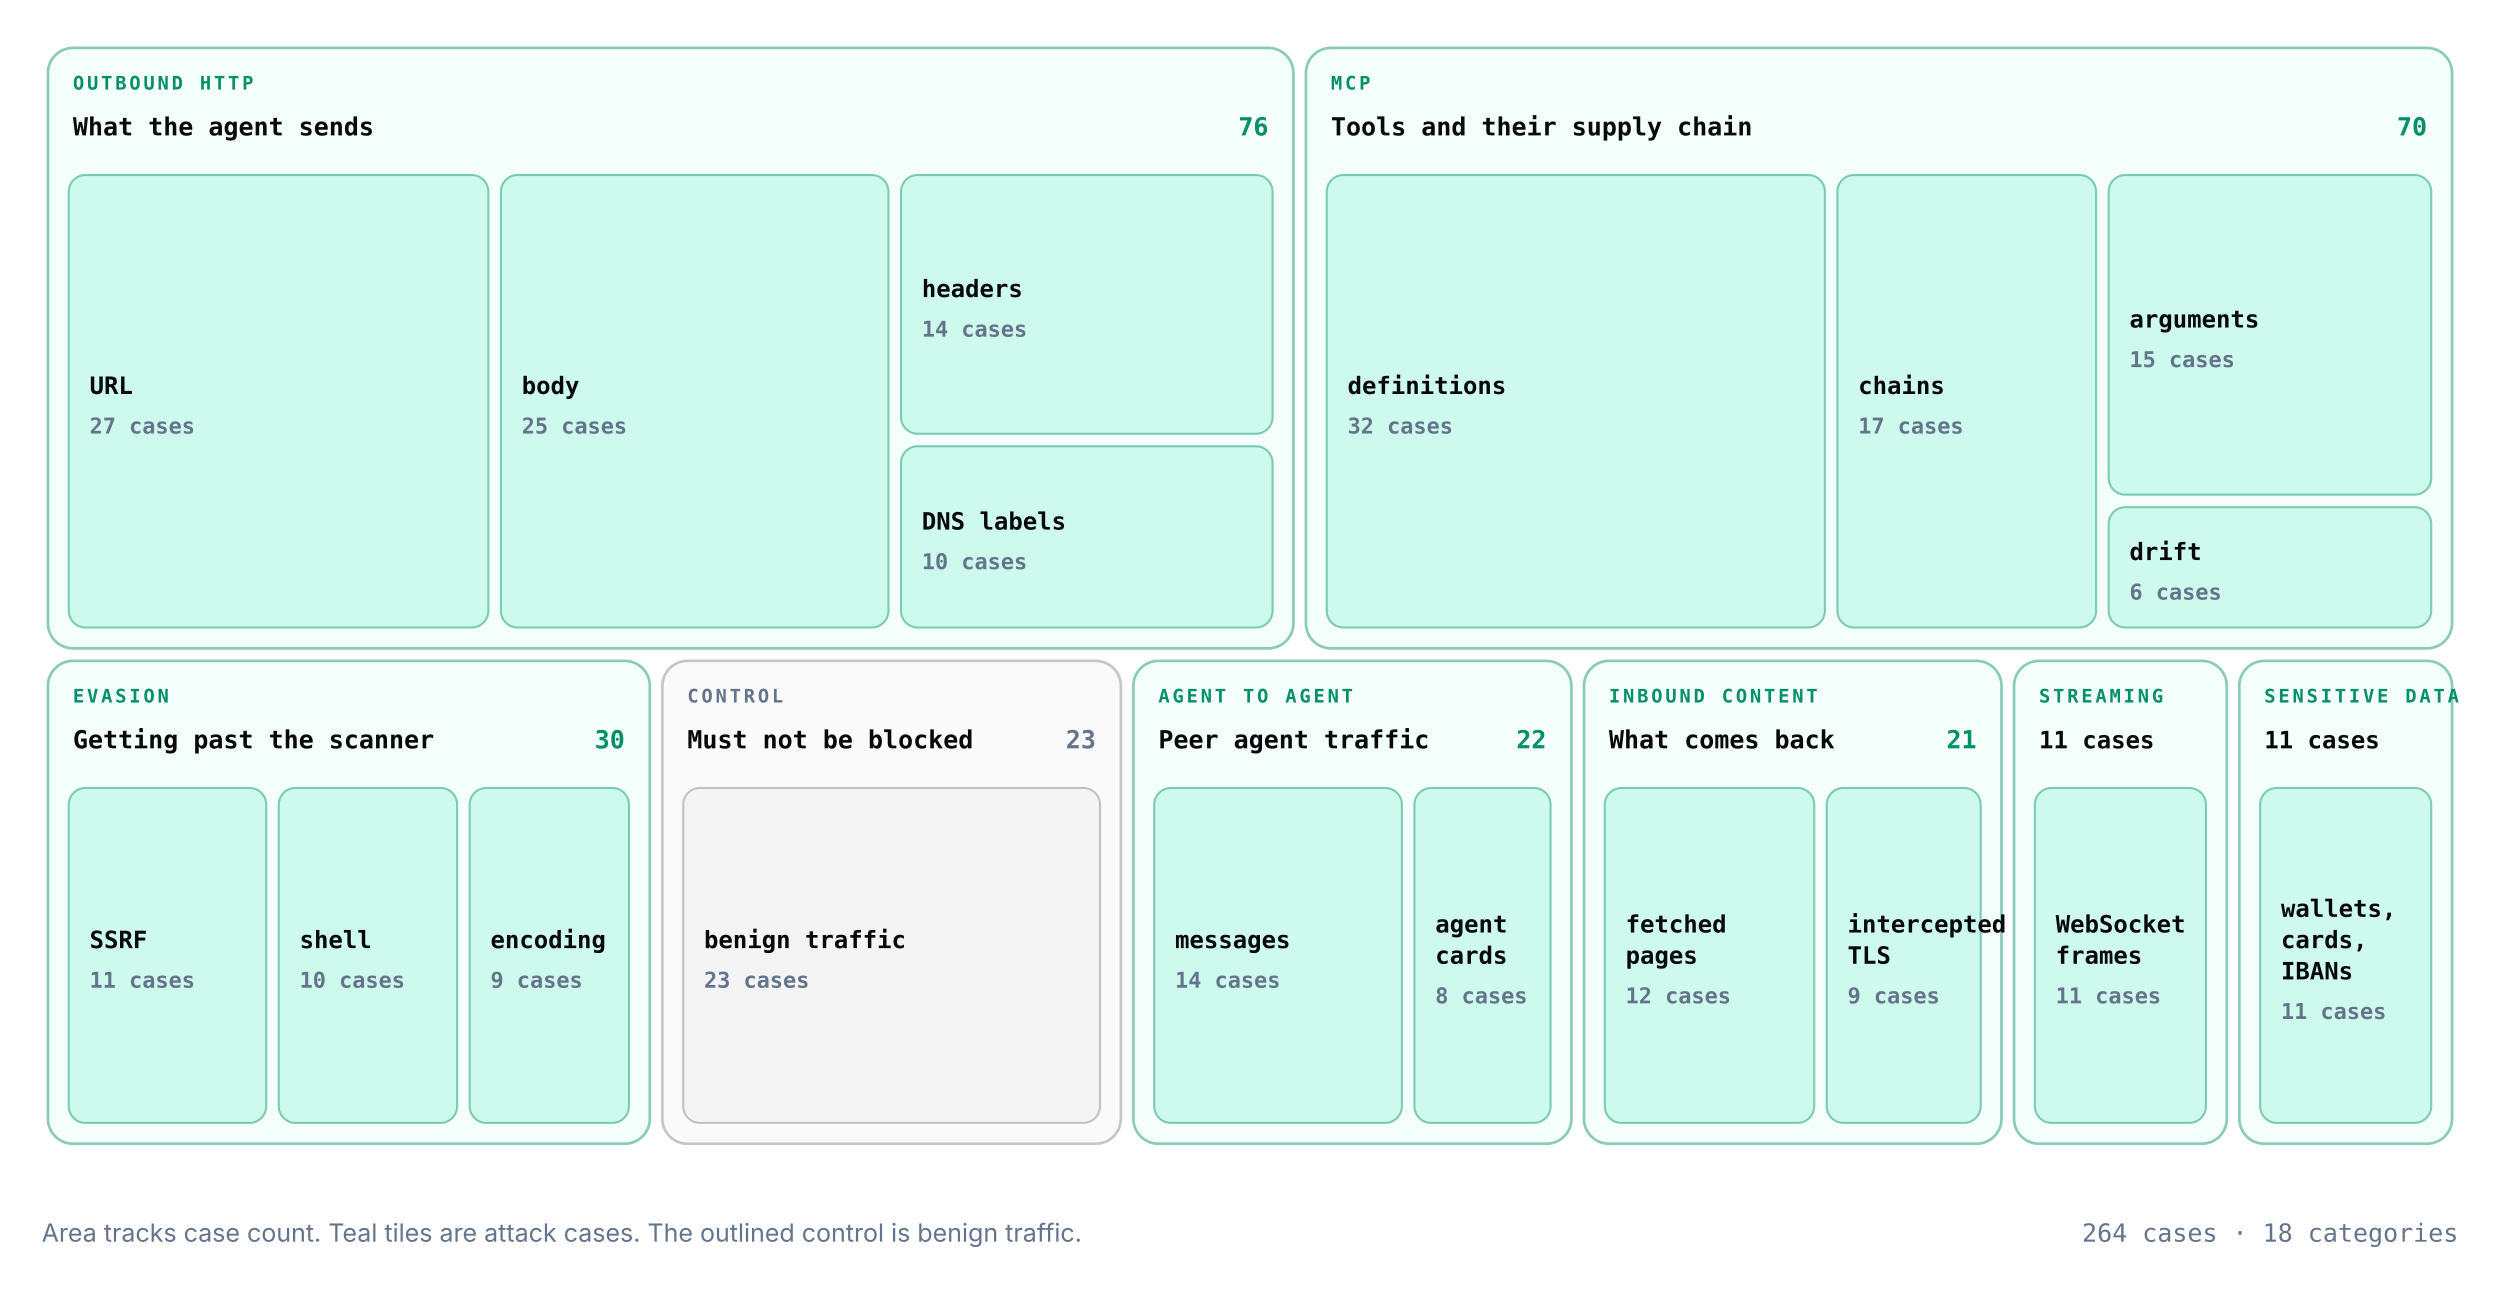
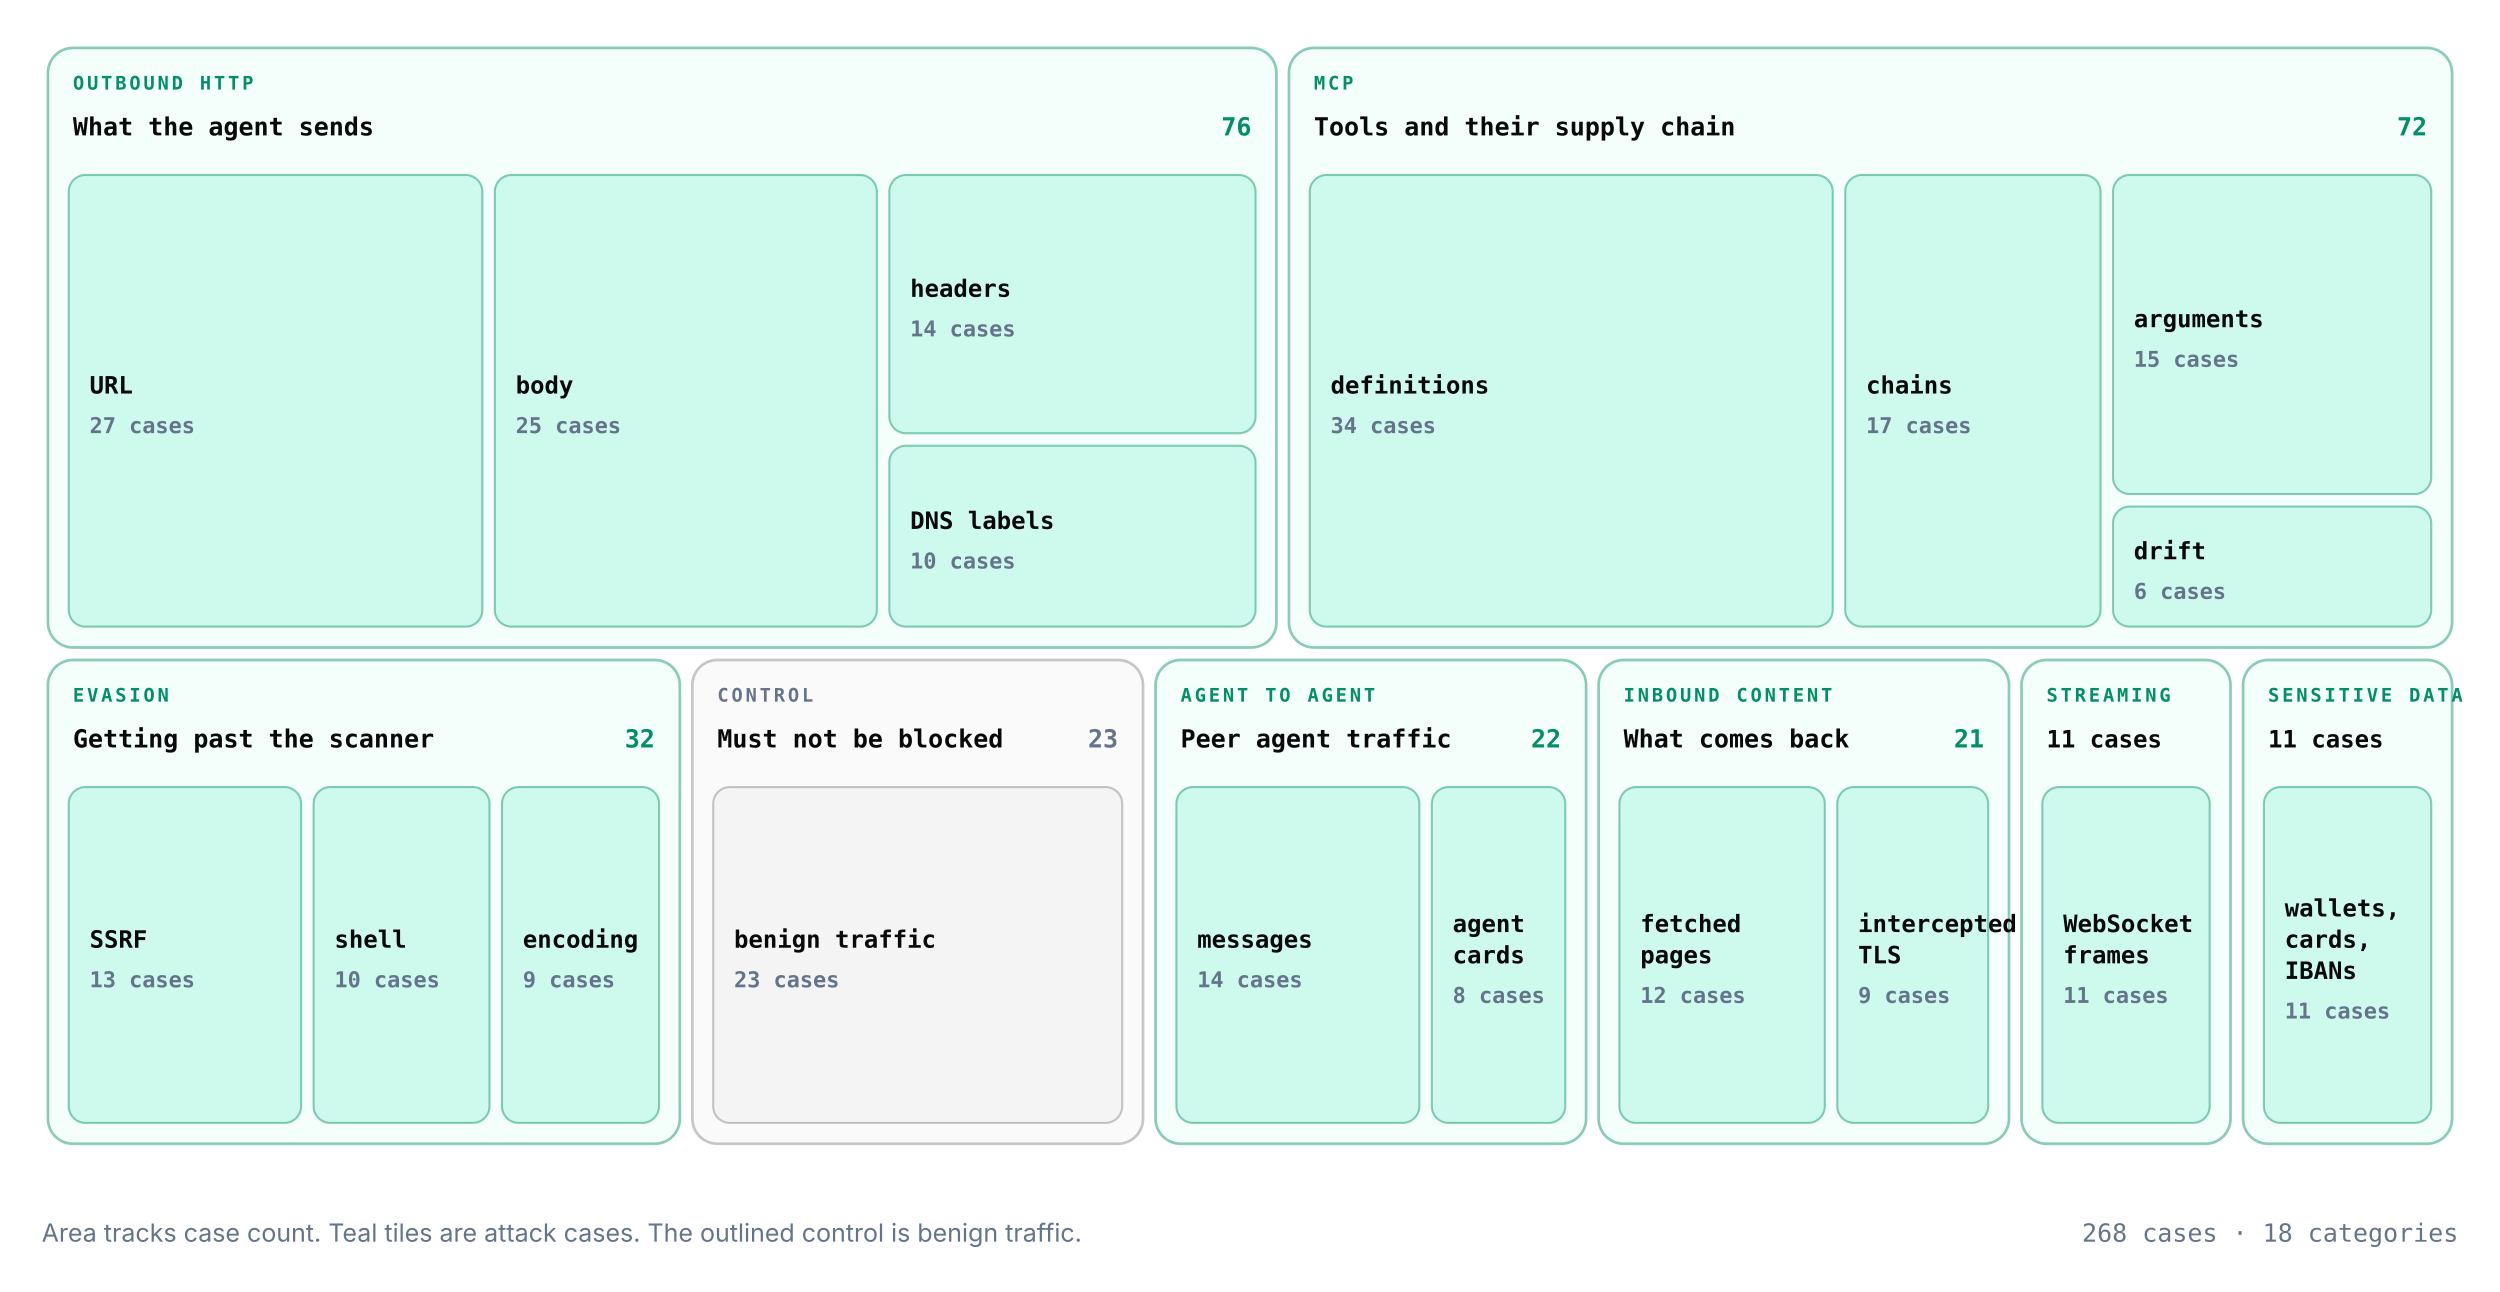
- <svg xmlns="http://www.w3.org/2000/svg" width="1200" height="620" viewBox="0 0 1200 620" role="img" aria-label="The corpus as a treemap where area is case count. Groups by attacked surface: What the agent sends 76 cases, What comes back 21 cases, Tools and their supply chain 70 cases, Peer agent traffic 22 cases, Long-lived connections 11 cases, Getting past the scanner 30 cases, High-value payloads 11 cases, Must not be blocked 23 cases. The benign control group is outlined because it is scored on the false-positive axis.">
-   <rect x="23" y="23" width="597.84" height="288.21" rx="12" fill="#00e5a0" fill-opacity="0.045" stroke="#008f66" stroke-opacity="0.45" stroke-width="1.3" data-role="coverage-group" data-group="outbound http" data-count="76" />
-   <rect x="33" y="84" width="201.42" height="217.21" rx="8" fill="#00e5a0" fill-opacity="0.16" stroke="#008f66" stroke-opacity="0.45" stroke-width="1" data-role="coverage-category" data-category="url" data-count="27" />
-   <text x="43" y="189.11" font-family="'JetBrains Mono', 'JetBrainsMono Nerd Font', 'Fira Code', ui-monospace, SFMono-Regular, Menlo, monospace" font-size="11.5" fill="#09090b" font-weight="650">URL</text>
-   <text x="43" y="208.11" font-family="'JetBrains Mono', 'JetBrainsMono Nerd Font', 'Fira Code', ui-monospace, SFMono-Regular, Menlo, monospace" font-size="10.5" fill="#64748b" font-weight="600">27 cases</text>
-   <rect x="240.42" y="84" width="186.05" height="217.21" rx="8" fill="#00e5a0" fill-opacity="0.16" stroke="#008f66" stroke-opacity="0.45" stroke-width="1" data-role="coverage-category" data-category="request_body" data-count="25" />
-   <text x="250.42" y="189.11" font-family="'JetBrains Mono', 'JetBrainsMono Nerd Font', 'Fira Code', ui-monospace, SFMono-Regular, Menlo, monospace" font-size="11.5" fill="#09090b" font-weight="650">body</text>
-   <text x="250.42" y="208.11" font-family="'JetBrains Mono', 'JetBrainsMono Nerd Font', 'Fira Code', ui-monospace, SFMono-Regular, Menlo, monospace" font-size="10.5" fill="#64748b" font-weight="600">25 cases</text>
-   <rect x="432.47" y="84" width="178.37" height="124.21" rx="8" fill="#00e5a0" fill-opacity="0.16" stroke="#008f66" stroke-opacity="0.45" stroke-width="1" data-role="coverage-category" data-category="headers" data-count="14" />
-   <text x="442.47" y="142.6" font-family="'JetBrains Mono', 'JetBrainsMono Nerd Font', 'Fira Code', ui-monospace, SFMono-Regular, Menlo, monospace" font-size="11.5" fill="#09090b" font-weight="650">headers</text>
-   <text x="442.47" y="161.6" font-family="'JetBrains Mono', 'JetBrainsMono Nerd Font', 'Fira Code', ui-monospace, SFMono-Regular, Menlo, monospace" font-size="10.5" fill="#64748b" font-weight="600">14 cases</text>
-   <rect x="432.47" y="214.21" width="178.37" height="87.01" rx="8" fill="#00e5a0" fill-opacity="0.16" stroke="#008f66" stroke-opacity="0.45" stroke-width="1" data-role="coverage-category" data-category="hostname_exfiltration" data-count="10" />
-   <text x="442.47" y="254.21" font-family="'JetBrains Mono', 'JetBrainsMono Nerd Font', 'Fira Code', ui-monospace, SFMono-Regular, Menlo, monospace" font-size="11.5" fill="#09090b" font-weight="650">DNS labels</text>
-   <text x="442.47" y="273.21" font-family="'JetBrains Mono', 'JetBrainsMono Nerd Font', 'Fira Code', ui-monospace, SFMono-Regular, Menlo, monospace" font-size="10.5" fill="#64748b" font-weight="600">10 cases</text>
+ <svg xmlns="http://www.w3.org/2000/svg" width="1200" height="620" viewBox="0 0 1200 620" role="img" aria-label="The corpus as a treemap where area is case count. Groups by attacked surface: What the agent sends 76 cases, What comes back 21 cases, Tools and their supply chain 72 cases, Peer agent traffic 22 cases, Long-lived connections 11 cases, Getting past the scanner 32 cases, High-value payloads 11 cases, Must not be blocked 23 cases. The benign control group is outlined because it is scored on the false-positive axis.">
+   <rect x="23" y="23" width="589.68" height="287.79" rx="12" fill="#00e5a0" fill-opacity="0.045" stroke="#008f66" stroke-opacity="0.45" stroke-width="1.3" data-role="coverage-group" data-group="outbound http" data-count="76" />
+   <rect x="33" y="84" width="198.52" height="216.79" rx="8" fill="#00e5a0" fill-opacity="0.16" stroke="#008f66" stroke-opacity="0.45" stroke-width="1" data-role="coverage-category" data-category="url" data-count="27" />
+   <text x="43" y="188.9" font-family="'JetBrains Mono', 'JetBrainsMono Nerd Font', 'Fira Code', ui-monospace, SFMono-Regular, Menlo, monospace" font-size="11.5" fill="#09090b" font-weight="650">URL</text>
+   <text x="43" y="207.9" font-family="'JetBrains Mono', 'JetBrainsMono Nerd Font', 'Fira Code', ui-monospace, SFMono-Regular, Menlo, monospace" font-size="10.5" fill="#64748b" font-weight="600">27 cases</text>
+   <rect x="237.52" y="84" width="183.37" height="216.79" rx="8" fill="#00e5a0" fill-opacity="0.16" stroke="#008f66" stroke-opacity="0.45" stroke-width="1" data-role="coverage-category" data-category="request_body" data-count="25" />
+   <text x="247.52" y="188.9" font-family="'JetBrains Mono', 'JetBrainsMono Nerd Font', 'Fira Code', ui-monospace, SFMono-Regular, Menlo, monospace" font-size="11.5" fill="#09090b" font-weight="650">body</text>
+   <text x="247.52" y="207.9" font-family="'JetBrains Mono', 'JetBrainsMono Nerd Font', 'Fira Code', ui-monospace, SFMono-Regular, Menlo, monospace" font-size="10.5" fill="#64748b" font-weight="600">25 cases</text>
+   <rect x="426.88" y="84" width="175.79" height="123.96" rx="8" fill="#00e5a0" fill-opacity="0.16" stroke="#008f66" stroke-opacity="0.45" stroke-width="1" data-role="coverage-category" data-category="headers" data-count="14" />
+   <text x="436.88" y="142.48" font-family="'JetBrains Mono', 'JetBrainsMono Nerd Font', 'Fira Code', ui-monospace, SFMono-Regular, Menlo, monospace" font-size="11.5" fill="#09090b" font-weight="650">headers</text>
+   <text x="436.88" y="161.48" font-family="'JetBrains Mono', 'JetBrainsMono Nerd Font', 'Fira Code', ui-monospace, SFMono-Regular, Menlo, monospace" font-size="10.5" fill="#64748b" font-weight="600">14 cases</text>
+   <rect x="426.88" y="213.96" width="175.79" height="86.83" rx="8" fill="#00e5a0" fill-opacity="0.16" stroke="#008f66" stroke-opacity="0.45" stroke-width="1" data-role="coverage-category" data-category="hostname_exfiltration" data-count="10" />
+   <text x="436.88" y="253.88" font-family="'JetBrains Mono', 'JetBrainsMono Nerd Font', 'Fira Code', ui-monospace, SFMono-Regular, Menlo, monospace" font-size="11.5" fill="#09090b" font-weight="650">DNS labels</text>
+   <text x="436.88" y="272.88" font-family="'JetBrains Mono', 'JetBrainsMono Nerd Font', 'Fira Code', ui-monospace, SFMono-Regular, Menlo, monospace" font-size="10.5" fill="#64748b" font-weight="600">10 cases</text>
  <text x="35" y="43" font-family="'JetBrains Mono', 'JetBrainsMono Nerd Font', 'Fira Code', ui-monospace, SFMono-Regular, Menlo, monospace" font-size="9" fill="#008f66" font-weight="600" letter-spacing="0.15em">OUTBOUND HTTP</text>
  <text x="35" y="65" font-family="'JetBrains Mono', 'JetBrainsMono Nerd Font', 'Fira Code', ui-monospace, SFMono-Regular, Menlo, monospace" font-size="12" fill="#09090b" font-weight="700">What the agent sends</text>
-   <text x="608.84" y="65" font-family="'JetBrains Mono', 'JetBrainsMono Nerd Font', 'Fira Code', ui-monospace, SFMono-Regular, Menlo, monospace" font-size="12" fill="#008f66" font-weight="700" text-anchor="end">76</text>
-   <rect x="626.84" y="23" width="550.16" height="288.21" rx="12" fill="#00e5a0" fill-opacity="0.045" stroke="#008f66" stroke-opacity="0.45" stroke-width="1.3" data-role="coverage-group" data-group="mcp" data-count="70" />
-   <rect x="636.84" y="84" width="239.1" height="217.21" rx="8" fill="#00e5a0" fill-opacity="0.16" stroke="#008f66" stroke-opacity="0.45" stroke-width="1" data-role="coverage-category" data-category="mcp_tool" data-count="32" />
-   <text x="646.84" y="189.11" font-family="'JetBrains Mono', 'JetBrainsMono Nerd Font', 'Fira Code', ui-monospace, SFMono-Regular, Menlo, monospace" font-size="11.5" fill="#09090b" font-weight="650">definitions</text>
-   <text x="646.84" y="208.11" font-family="'JetBrains Mono', 'JetBrainsMono Nerd Font', 'Fira Code', ui-monospace, SFMono-Regular, Menlo, monospace" font-size="10.5" fill="#64748b" font-weight="600">32 cases</text>
-   <rect x="881.94" y="84" width="124.21" height="217.21" rx="8" fill="#00e5a0" fill-opacity="0.16" stroke="#008f66" stroke-opacity="0.45" stroke-width="1" data-role="coverage-category" data-category="mcp_chain" data-count="17" />
-   <text x="891.94" y="189.11" font-family="'JetBrains Mono', 'JetBrainsMono Nerd Font', 'Fira Code', ui-monospace, SFMono-Regular, Menlo, monospace" font-size="11.5" fill="#09090b" font-weight="650">chains</text>
-   <text x="891.94" y="208.11" font-family="'JetBrains Mono', 'JetBrainsMono Nerd Font', 'Fira Code', ui-monospace, SFMono-Regular, Menlo, monospace" font-size="10.5" fill="#64748b" font-weight="600">17 cases</text>
-   <rect x="1012.15" y="84" width="154.85" height="153.44" rx="8" fill="#00e5a0" fill-opacity="0.16" stroke="#008f66" stroke-opacity="0.45" stroke-width="1" data-role="coverage-category" data-category="mcp_input" data-count="15" />
-   <text x="1022.15" y="157.22" font-family="'JetBrains Mono', 'JetBrainsMono Nerd Font', 'Fira Code', ui-monospace, SFMono-Regular, Menlo, monospace" font-size="11.5" fill="#09090b" font-weight="650">arguments</text>
-   <text x="1022.15" y="176.22" font-family="'JetBrains Mono', 'JetBrainsMono Nerd Font', 'Fira Code', ui-monospace, SFMono-Regular, Menlo, monospace" font-size="10.5" fill="#64748b" font-weight="600">15 cases</text>
-   <rect x="1012.15" y="243.44" width="154.85" height="57.77" rx="8" fill="#00e5a0" fill-opacity="0.16" stroke="#008f66" stroke-opacity="0.45" stroke-width="1" data-role="coverage-category" data-category="mcp_drift" data-count="6" />
-   <text x="1022.15" y="268.82" font-family="'JetBrains Mono', 'JetBrainsMono Nerd Font', 'Fira Code', ui-monospace, SFMono-Regular, Menlo, monospace" font-size="11.5" fill="#09090b" font-weight="650">drift</text>
-   <text x="1022.15" y="287.82" font-family="'JetBrains Mono', 'JetBrainsMono Nerd Font', 'Fira Code', ui-monospace, SFMono-Regular, Menlo, monospace" font-size="10.5" fill="#64748b" font-weight="600">6 cases</text>
-   <text x="638.84" y="43" font-family="'JetBrains Mono', 'JetBrainsMono Nerd Font', 'Fira Code', ui-monospace, SFMono-Regular, Menlo, monospace" font-size="9" fill="#008f66" font-weight="600" letter-spacing="0.15em">MCP</text>
-   <text x="638.84" y="65" font-family="'JetBrains Mono', 'JetBrainsMono Nerd Font', 'Fira Code', ui-monospace, SFMono-Regular, Menlo, monospace" font-size="12" fill="#09090b" font-weight="700">Tools and their supply chain</text>
-   <text x="1165" y="65" font-family="'JetBrains Mono', 'JetBrainsMono Nerd Font', 'Fira Code', ui-monospace, SFMono-Regular, Menlo, monospace" font-size="12" fill="#008f66" font-weight="700" text-anchor="end">70</text>
-   <rect x="23" y="317.21" width="288.92" height="231.79" rx="12" fill="#00e5a0" fill-opacity="0.045" stroke="#008f66" stroke-opacity="0.45" stroke-width="1.3" data-role="coverage-group" data-group="evasion" data-count="30" />
-   <rect x="33" y="378.21" width="94.8" height="160.79" rx="8" fill="#00e5a0" fill-opacity="0.16" stroke="#008f66" stroke-opacity="0.45" stroke-width="1" data-role="coverage-category" data-category="ssrf_bypass" data-count="11" />
-   <text x="43" y="455.11" font-family="'JetBrains Mono', 'JetBrainsMono Nerd Font', 'Fira Code', ui-monospace, SFMono-Regular, Menlo, monospace" font-size="11.5" fill="#09090b" font-weight="650">SSRF</text>
-   <text x="43" y="474.11" font-family="'JetBrains Mono', 'JetBrainsMono Nerd Font', 'Fira Code', ui-monospace, SFMono-Regular, Menlo, monospace" font-size="10.5" fill="#64748b" font-weight="600">11 cases</text>
-   <rect x="133.8" y="378.21" width="85.64" height="160.79" rx="8" fill="#00e5a0" fill-opacity="0.16" stroke="#008f66" stroke-opacity="0.45" stroke-width="1" data-role="coverage-category" data-category="shell_obfuscation" data-count="10" />
-   <text x="143.8" y="455.11" font-family="'JetBrains Mono', 'JetBrainsMono Nerd Font', 'Fira Code', ui-monospace, SFMono-Regular, Menlo, monospace" font-size="11.5" fill="#09090b" font-weight="650">shell</text>
-   <text x="143.8" y="474.11" font-family="'JetBrains Mono', 'JetBrainsMono Nerd Font', 'Fira Code', ui-monospace, SFMono-Regular, Menlo, monospace" font-size="10.5" fill="#64748b" font-weight="600">10 cases</text>
-   <rect x="225.44" y="378.21" width="76.47" height="160.79" rx="8" fill="#00e5a0" fill-opacity="0.16" stroke="#008f66" stroke-opacity="0.45" stroke-width="1" data-role="coverage-category" data-category="encoding_evasion" data-count="9" />
-   <text x="235.44" y="455.11" font-family="'JetBrains Mono', 'JetBrainsMono Nerd Font', 'Fira Code', ui-monospace, SFMono-Regular, Menlo, monospace" font-size="11.5" fill="#09090b" font-weight="650">encoding</text>
-   <text x="235.44" y="474.11" font-family="'JetBrains Mono', 'JetBrainsMono Nerd Font', 'Fira Code', ui-monospace, SFMono-Regular, Menlo, monospace" font-size="10.5" fill="#64748b" font-weight="600">9 cases</text>
-   <text x="35" y="337.21" font-family="'JetBrains Mono', 'JetBrainsMono Nerd Font', 'Fira Code', ui-monospace, SFMono-Regular, Menlo, monospace" font-size="9" fill="#008f66" font-weight="600" letter-spacing="0.15em">EVASION</text>
-   <text x="35" y="359.21" font-family="'JetBrains Mono', 'JetBrainsMono Nerd Font', 'Fira Code', ui-monospace, SFMono-Regular, Menlo, monospace" font-size="12" fill="#09090b" font-weight="700">Getting past the scanner</text>
-   <text x="299.92" y="359.21" font-family="'JetBrains Mono', 'JetBrainsMono Nerd Font', 'Fira Code', ui-monospace, SFMono-Regular, Menlo, monospace" font-size="12" fill="#008f66" font-weight="700" text-anchor="end">30</text>
-   <rect x="317.92" y="317.21" width="220.1" height="231.79" rx="12" fill="#09090b" fill-opacity="0.02" stroke="#09090b" stroke-opacity="0.22" stroke-width="1.3" data-role="coverage-group" data-group="control" data-count="23" />
-   <rect x="327.92" y="378.21" width="200.1" height="160.79" rx="8" fill="#09090b" fill-opacity="0.025" stroke="#09090b" stroke-opacity="0.22" stroke-width="1" data-role="coverage-category" data-category="false_positive" data-count="23" />
-   <text x="337.92" y="455.11" font-family="'JetBrains Mono', 'JetBrainsMono Nerd Font', 'Fira Code', ui-monospace, SFMono-Regular, Menlo, monospace" font-size="11.5" fill="#09090b" font-weight="650">benign traffic</text>
-   <text x="337.92" y="474.11" font-family="'JetBrains Mono', 'JetBrainsMono Nerd Font', 'Fira Code', ui-monospace, SFMono-Regular, Menlo, monospace" font-size="10.5" fill="#64748b" font-weight="600">23 cases</text>
-   <text x="329.92" y="337.21" font-family="'JetBrains Mono', 'JetBrainsMono Nerd Font', 'Fira Code', ui-monospace, SFMono-Regular, Menlo, monospace" font-size="9" fill="#64748b" font-weight="600" letter-spacing="0.15em">CONTROL</text>
-   <text x="329.92" y="359.21" font-family="'JetBrains Mono', 'JetBrainsMono Nerd Font', 'Fira Code', ui-monospace, SFMono-Regular, Menlo, monospace" font-size="12" fill="#09090b" font-weight="700">Must not be blocked</text>
-   <text x="526.02" y="359.21" font-family="'JetBrains Mono', 'JetBrainsMono Nerd Font', 'Fira Code', ui-monospace, SFMono-Regular, Menlo, monospace" font-size="12" fill="#64748b" font-weight="700" text-anchor="end">23</text>
-   <rect x="544.02" y="317.21" width="210.27" height="231.79" rx="12" fill="#00e5a0" fill-opacity="0.045" stroke="#008f66" stroke-opacity="0.45" stroke-width="1.3" data-role="coverage-group" data-group="agent to agent" data-count="22" />
-   <rect x="554.02" y="378.21" width="118.9" height="160.79" rx="8" fill="#00e5a0" fill-opacity="0.16" stroke="#008f66" stroke-opacity="0.45" stroke-width="1" data-role="coverage-category" data-category="a2a_message" data-count="14" />
-   <text x="564.02" y="455.11" font-family="'JetBrains Mono', 'JetBrainsMono Nerd Font', 'Fira Code', ui-monospace, SFMono-Regular, Menlo, monospace" font-size="11.5" fill="#09090b" font-weight="650">messages</text>
-   <text x="564.02" y="474.11" font-family="'JetBrains Mono', 'JetBrainsMono Nerd Font', 'Fira Code', ui-monospace, SFMono-Regular, Menlo, monospace" font-size="10.5" fill="#64748b" font-weight="600">14 cases</text>
-   <rect x="678.92" y="378.21" width="65.37" height="160.79" rx="8" fill="#00e5a0" fill-opacity="0.16" stroke="#008f66" stroke-opacity="0.45" stroke-width="1" data-role="coverage-category" data-category="a2a_agent_card" data-count="8" />
-   <text x="688.92" y="447.61" font-family="'JetBrains Mono', 'JetBrainsMono Nerd Font', 'Fira Code', ui-monospace, SFMono-Regular, Menlo, monospace" font-size="11.5" fill="#09090b" font-weight="650">agent</text>
-   <text x="688.92" y="462.61" font-family="'JetBrains Mono', 'JetBrainsMono Nerd Font', 'Fira Code', ui-monospace, SFMono-Regular, Menlo, monospace" font-size="11.5" fill="#09090b" font-weight="650">cards</text>
-   <text x="688.92" y="481.61" font-family="'JetBrains Mono', 'JetBrainsMono Nerd Font', 'Fira Code', ui-monospace, SFMono-Regular, Menlo, monospace" font-size="10.5" fill="#64748b" font-weight="600">8 cases</text>
-   <text x="556.02" y="337.21" font-family="'JetBrains Mono', 'JetBrainsMono Nerd Font', 'Fira Code', ui-monospace, SFMono-Regular, Menlo, monospace" font-size="9" fill="#008f66" font-weight="600" letter-spacing="0.15em">AGENT TO AGENT</text>
-   <text x="556.02" y="359.21" font-family="'JetBrains Mono', 'JetBrainsMono Nerd Font', 'Fira Code', ui-monospace, SFMono-Regular, Menlo, monospace" font-size="12" fill="#09090b" font-weight="700">Peer agent traffic</text>
-   <text x="742.29" y="359.21" font-family="'JetBrains Mono', 'JetBrainsMono Nerd Font', 'Fira Code', ui-monospace, SFMono-Regular, Menlo, monospace" font-size="12" fill="#008f66" font-weight="700" text-anchor="end">22</text>
-   <rect x="760.29" y="317.21" width="200.44" height="231.79" rx="12" fill="#00e5a0" fill-opacity="0.045" stroke="#008f66" stroke-opacity="0.45" stroke-width="1.3" data-role="coverage-group" data-group="inbound content" data-count="21" />
-   <rect x="770.29" y="378.21" width="100.54" height="160.79" rx="8" fill="#00e5a0" fill-opacity="0.16" stroke="#008f66" stroke-opacity="0.45" stroke-width="1" data-role="coverage-category" data-category="response_fetch" data-count="12" />
-   <text x="780.29" y="447.61" font-family="'JetBrains Mono', 'JetBrainsMono Nerd Font', 'Fira Code', ui-monospace, SFMono-Regular, Menlo, monospace" font-size="11.5" fill="#09090b" font-weight="650">fetched</text>
-   <text x="780.29" y="462.61" font-family="'JetBrains Mono', 'JetBrainsMono Nerd Font', 'Fira Code', ui-monospace, SFMono-Regular, Menlo, monospace" font-size="11.5" fill="#09090b" font-weight="650">pages</text>
-   <text x="780.29" y="481.61" font-family="'JetBrains Mono', 'JetBrainsMono Nerd Font', 'Fira Code', ui-monospace, SFMono-Regular, Menlo, monospace" font-size="10.5" fill="#64748b" font-weight="600">12 cases</text>
-   <rect x="876.83" y="378.21" width="73.9" height="160.79" rx="8" fill="#00e5a0" fill-opacity="0.16" stroke="#008f66" stroke-opacity="0.45" stroke-width="1" data-role="coverage-category" data-category="response_mitm" data-count="9" />
-   <text x="886.83" y="447.61" font-family="'JetBrains Mono', 'JetBrainsMono Nerd Font', 'Fira Code', ui-monospace, SFMono-Regular, Menlo, monospace" font-size="11.5" fill="#09090b" font-weight="650">intercepted</text>
-   <text x="886.83" y="462.61" font-family="'JetBrains Mono', 'JetBrainsMono Nerd Font', 'Fira Code', ui-monospace, SFMono-Regular, Menlo, monospace" font-size="11.5" fill="#09090b" font-weight="650">TLS</text>
-   <text x="886.83" y="481.61" font-family="'JetBrains Mono', 'JetBrainsMono Nerd Font', 'Fira Code', ui-monospace, SFMono-Regular, Menlo, monospace" font-size="10.5" fill="#64748b" font-weight="600">9 cases</text>
-   <text x="772.29" y="337.21" font-family="'JetBrains Mono', 'JetBrainsMono Nerd Font', 'Fira Code', ui-monospace, SFMono-Regular, Menlo, monospace" font-size="9" fill="#008f66" font-weight="600" letter-spacing="0.15em">INBOUND CONTENT</text>
-   <text x="772.29" y="359.21" font-family="'JetBrains Mono', 'JetBrainsMono Nerd Font', 'Fira Code', ui-monospace, SFMono-Regular, Menlo, monospace" font-size="12" fill="#09090b" font-weight="700">What comes back</text>
-   <text x="948.73" y="359.21" font-family="'JetBrains Mono', 'JetBrainsMono Nerd Font', 'Fira Code', ui-monospace, SFMono-Regular, Menlo, monospace" font-size="12" fill="#008f66" font-weight="700" text-anchor="end">21</text>
-   <rect x="966.73" y="317.21" width="102.14" height="231.79" rx="12" fill="#00e5a0" fill-opacity="0.045" stroke="#008f66" stroke-opacity="0.45" stroke-width="1.3" data-role="coverage-group" data-group="streaming" data-count="11" />
-   <rect x="976.73" y="378.21" width="82.14" height="160.79" rx="8" fill="#00e5a0" fill-opacity="0.16" stroke="#008f66" stroke-opacity="0.45" stroke-width="1" data-role="coverage-category" data-category="websocket_dlp" data-count="11" />
-   <text x="986.73" y="447.61" font-family="'JetBrains Mono', 'JetBrainsMono Nerd Font', 'Fira Code', ui-monospace, SFMono-Regular, Menlo, monospace" font-size="11.5" fill="#09090b" font-weight="650">WebSocket</text>
-   <text x="986.73" y="462.61" font-family="'JetBrains Mono', 'JetBrainsMono Nerd Font', 'Fira Code', ui-monospace, SFMono-Regular, Menlo, monospace" font-size="11.5" fill="#09090b" font-weight="650">frames</text>
-   <text x="986.73" y="481.61" font-family="'JetBrains Mono', 'JetBrainsMono Nerd Font', 'Fira Code', ui-monospace, SFMono-Regular, Menlo, monospace" font-size="10.5" fill="#64748b" font-weight="600">11 cases</text>
-   <text x="978.73" y="337.21" font-family="'JetBrains Mono', 'JetBrainsMono Nerd Font', 'Fira Code', ui-monospace, SFMono-Regular, Menlo, monospace" font-size="9" fill="#008f66" font-weight="600" letter-spacing="0.15em">STREAMING</text>
-   <text x="978.73" y="359.21" font-family="'JetBrains Mono', 'JetBrainsMono Nerd Font', 'Fira Code', ui-monospace, SFMono-Regular, Menlo, monospace" font-size="11.5" fill="#09090b" font-weight="700">11 cases</text>
-   <rect x="1074.86" y="317.21" width="102.14" height="231.79" rx="12" fill="#00e5a0" fill-opacity="0.045" stroke="#008f66" stroke-opacity="0.45" stroke-width="1.3" data-role="coverage-group" data-group="sensitive data" data-count="11" />
-   <rect x="1084.86" y="378.21" width="82.14" height="160.79" rx="8" fill="#00e5a0" fill-opacity="0.16" stroke="#008f66" stroke-opacity="0.45" stroke-width="1" data-role="coverage-category" data-category="crypto_financial" data-count="11" />
-   <text x="1094.86" y="440.11" font-family="'JetBrains Mono', 'JetBrainsMono Nerd Font', 'Fira Code', ui-monospace, SFMono-Regular, Menlo, monospace" font-size="11.5" fill="#09090b" font-weight="650">wallets,</text>
-   <text x="1094.86" y="455.11" font-family="'JetBrains Mono', 'JetBrainsMono Nerd Font', 'Fira Code', ui-monospace, SFMono-Regular, Menlo, monospace" font-size="11.5" fill="#09090b" font-weight="650">cards,</text>
-   <text x="1094.86" y="470.11" font-family="'JetBrains Mono', 'JetBrainsMono Nerd Font', 'Fira Code', ui-monospace, SFMono-Regular, Menlo, monospace" font-size="11.5" fill="#09090b" font-weight="650">IBANs</text>
-   <text x="1094.86" y="489.11" font-family="'JetBrains Mono', 'JetBrainsMono Nerd Font', 'Fira Code', ui-monospace, SFMono-Regular, Menlo, monospace" font-size="10.5" fill="#64748b" font-weight="600">11 cases</text>
-   <text x="1086.86" y="337.21" font-family="'JetBrains Mono', 'JetBrainsMono Nerd Font', 'Fira Code', ui-monospace, SFMono-Regular, Menlo, monospace" font-size="9" fill="#008f66" font-weight="600" letter-spacing="0.15em">SENSITIVE DATA</text>
-   <text x="1086.86" y="359.21" font-family="'JetBrains Mono', 'JetBrainsMono Nerd Font', 'Fira Code', ui-monospace, SFMono-Regular, Menlo, monospace" font-size="11.5" fill="#09090b" font-weight="700">11 cases</text>
+   <text x="600.68" y="65" font-family="'JetBrains Mono', 'JetBrainsMono Nerd Font', 'Fira Code', ui-monospace, SFMono-Regular, Menlo, monospace" font-size="12" fill="#008f66" font-weight="700" text-anchor="end">76</text>
+   <rect x="618.68" y="23" width="558.32" height="287.79" rx="12" fill="#00e5a0" fill-opacity="0.045" stroke="#008f66" stroke-opacity="0.45" stroke-width="1.3" data-role="coverage-group" data-group="mcp" data-count="72" />
+   <rect x="628.68" y="84" width="251.04" height="216.79" rx="8" fill="#00e5a0" fill-opacity="0.16" stroke="#008f66" stroke-opacity="0.45" stroke-width="1" data-role="coverage-category" data-category="mcp_tool" data-count="34" />
+   <text x="638.68" y="188.9" font-family="'JetBrains Mono', 'JetBrainsMono Nerd Font', 'Fira Code', ui-monospace, SFMono-Regular, Menlo, monospace" font-size="11.5" fill="#09090b" font-weight="650">definitions</text>
+   <text x="638.68" y="207.9" font-family="'JetBrains Mono', 'JetBrainsMono Nerd Font', 'Fira Code', ui-monospace, SFMono-Regular, Menlo, monospace" font-size="10.5" fill="#64748b" font-weight="600">34 cases</text>
+   <rect x="885.72" y="84" width="122.52" height="216.79" rx="8" fill="#00e5a0" fill-opacity="0.16" stroke="#008f66" stroke-opacity="0.45" stroke-width="1" data-role="coverage-category" data-category="mcp_chain" data-count="17" />
+   <text x="895.72" y="188.9" font-family="'JetBrains Mono', 'JetBrainsMono Nerd Font', 'Fira Code', ui-monospace, SFMono-Regular, Menlo, monospace" font-size="11.5" fill="#09090b" font-weight="650">chains</text>
+   <text x="895.72" y="207.9" font-family="'JetBrains Mono', 'JetBrainsMono Nerd Font', 'Fira Code', ui-monospace, SFMono-Regular, Menlo, monospace" font-size="10.5" fill="#64748b" font-weight="600">17 cases</text>
+   <rect x="1014.24" y="84" width="152.76" height="153.14" rx="8" fill="#00e5a0" fill-opacity="0.16" stroke="#008f66" stroke-opacity="0.45" stroke-width="1" data-role="coverage-category" data-category="mcp_input" data-count="15" />
+   <text x="1024.24" y="157.07" font-family="'JetBrains Mono', 'JetBrainsMono Nerd Font', 'Fira Code', ui-monospace, SFMono-Regular, Menlo, monospace" font-size="11.5" fill="#09090b" font-weight="650">arguments</text>
+   <text x="1024.24" y="176.07" font-family="'JetBrains Mono', 'JetBrainsMono Nerd Font', 'Fira Code', ui-monospace, SFMono-Regular, Menlo, monospace" font-size="10.5" fill="#64748b" font-weight="600">15 cases</text>
+   <rect x="1014.24" y="243.14" width="152.76" height="57.65" rx="8" fill="#00e5a0" fill-opacity="0.16" stroke="#008f66" stroke-opacity="0.45" stroke-width="1" data-role="coverage-category" data-category="mcp_drift" data-count="6" />
+   <text x="1024.24" y="268.46" font-family="'JetBrains Mono', 'JetBrainsMono Nerd Font', 'Fira Code', ui-monospace, SFMono-Regular, Menlo, monospace" font-size="11.5" fill="#09090b" font-weight="650">drift</text>
+   <text x="1024.24" y="287.46" font-family="'JetBrains Mono', 'JetBrainsMono Nerd Font', 'Fira Code', ui-monospace, SFMono-Regular, Menlo, monospace" font-size="10.5" fill="#64748b" font-weight="600">6 cases</text>
+   <text x="630.68" y="43" font-family="'JetBrains Mono', 'JetBrainsMono Nerd Font', 'Fira Code', ui-monospace, SFMono-Regular, Menlo, monospace" font-size="9" fill="#008f66" font-weight="600" letter-spacing="0.15em">MCP</text>
+   <text x="630.68" y="65" font-family="'JetBrains Mono', 'JetBrainsMono Nerd Font', 'Fira Code', ui-monospace, SFMono-Regular, Menlo, monospace" font-size="12" fill="#09090b" font-weight="700">Tools and their supply chain</text>
+   <text x="1165" y="65" font-family="'JetBrains Mono', 'JetBrainsMono Nerd Font', 'Fira Code', ui-monospace, SFMono-Regular, Menlo, monospace" font-size="12" fill="#008f66" font-weight="700" text-anchor="end">72</text>
+   <rect x="23" y="316.79" width="303.33" height="232.21" rx="12" fill="#00e5a0" fill-opacity="0.045" stroke="#008f66" stroke-opacity="0.45" stroke-width="1.3" data-role="coverage-group" data-group="evasion" data-count="32" />
+   <rect x="33" y="377.79" width="111.54" height="161.21" rx="8" fill="#00e5a0" fill-opacity="0.16" stroke="#008f66" stroke-opacity="0.45" stroke-width="1" data-role="coverage-category" data-category="ssrf_bypass" data-count="13" />
+   <text x="43" y="454.9" font-family="'JetBrains Mono', 'JetBrainsMono Nerd Font', 'Fira Code', ui-monospace, SFMono-Regular, Menlo, monospace" font-size="11.5" fill="#09090b" font-weight="650">SSRF</text>
+   <text x="43" y="473.9" font-family="'JetBrains Mono', 'JetBrainsMono Nerd Font', 'Fira Code', ui-monospace, SFMono-Regular, Menlo, monospace" font-size="10.5" fill="#64748b" font-weight="600">13 cases</text>
+   <rect x="150.54" y="377.79" width="84.42" height="161.21" rx="8" fill="#00e5a0" fill-opacity="0.16" stroke="#008f66" stroke-opacity="0.45" stroke-width="1" data-role="coverage-category" data-category="shell_obfuscation" data-count="10" />
+   <text x="160.54" y="454.9" font-family="'JetBrains Mono', 'JetBrainsMono Nerd Font', 'Fira Code', ui-monospace, SFMono-Regular, Menlo, monospace" font-size="11.5" fill="#09090b" font-weight="650">shell</text>
+   <text x="160.54" y="473.9" font-family="'JetBrains Mono', 'JetBrainsMono Nerd Font', 'Fira Code', ui-monospace, SFMono-Regular, Menlo, monospace" font-size="10.5" fill="#64748b" font-weight="600">10 cases</text>
+   <rect x="240.96" y="377.79" width="75.38" height="161.21" rx="8" fill="#00e5a0" fill-opacity="0.16" stroke="#008f66" stroke-opacity="0.45" stroke-width="1" data-role="coverage-category" data-category="encoding_evasion" data-count="9" />
+   <text x="250.96" y="454.9" font-family="'JetBrains Mono', 'JetBrainsMono Nerd Font', 'Fira Code', ui-monospace, SFMono-Regular, Menlo, monospace" font-size="11.5" fill="#09090b" font-weight="650">encoding</text>
+   <text x="250.96" y="473.9" font-family="'JetBrains Mono', 'JetBrainsMono Nerd Font', 'Fira Code', ui-monospace, SFMono-Regular, Menlo, monospace" font-size="10.5" fill="#64748b" font-weight="600">9 cases</text>
+   <text x="35" y="336.79" font-family="'JetBrains Mono', 'JetBrainsMono Nerd Font', 'Fira Code', ui-monospace, SFMono-Regular, Menlo, monospace" font-size="9" fill="#008f66" font-weight="600" letter-spacing="0.15em">EVASION</text>
+   <text x="35" y="358.79" font-family="'JetBrains Mono', 'JetBrainsMono Nerd Font', 'Fira Code', ui-monospace, SFMono-Regular, Menlo, monospace" font-size="12" fill="#09090b" font-weight="700">Getting past the scanner</text>
+   <text x="314.33" y="358.79" font-family="'JetBrains Mono', 'JetBrainsMono Nerd Font', 'Fira Code', ui-monospace, SFMono-Regular, Menlo, monospace" font-size="12" fill="#008f66" font-weight="700" text-anchor="end">32</text>
+   <rect x="332.33" y="316.79" width="216.33" height="232.21" rx="12" fill="#09090b" fill-opacity="0.02" stroke="#09090b" stroke-opacity="0.22" stroke-width="1.3" data-role="coverage-group" data-group="control" data-count="23" />
+   <rect x="342.33" y="377.79" width="196.33" height="161.21" rx="8" fill="#09090b" fill-opacity="0.025" stroke="#09090b" stroke-opacity="0.22" stroke-width="1" data-role="coverage-category" data-category="false_positive" data-count="23" />
+   <text x="352.33" y="454.9" font-family="'JetBrains Mono', 'JetBrainsMono Nerd Font', 'Fira Code', ui-monospace, SFMono-Regular, Menlo, monospace" font-size="11.5" fill="#09090b" font-weight="650">benign traffic</text>
+   <text x="352.33" y="473.9" font-family="'JetBrains Mono', 'JetBrainsMono Nerd Font', 'Fira Code', ui-monospace, SFMono-Regular, Menlo, monospace" font-size="10.5" fill="#64748b" font-weight="600">23 cases</text>
+   <text x="344.33" y="336.79" font-family="'JetBrains Mono', 'JetBrainsMono Nerd Font', 'Fira Code', ui-monospace, SFMono-Regular, Menlo, monospace" font-size="9" fill="#64748b" font-weight="600" letter-spacing="0.15em">CONTROL</text>
+   <text x="344.33" y="358.79" font-family="'JetBrains Mono', 'JetBrainsMono Nerd Font', 'Fira Code', ui-monospace, SFMono-Regular, Menlo, monospace" font-size="12" fill="#09090b" font-weight="700">Must not be blocked</text>
+   <text x="536.67" y="358.79" font-family="'JetBrains Mono', 'JetBrainsMono Nerd Font', 'Fira Code', ui-monospace, SFMono-Regular, Menlo, monospace" font-size="12" fill="#64748b" font-weight="700" text-anchor="end">23</text>
+   <rect x="554.67" y="316.79" width="206.67" height="232.21" rx="12" fill="#00e5a0" fill-opacity="0.045" stroke="#008f66" stroke-opacity="0.45" stroke-width="1.3" data-role="coverage-group" data-group="agent to agent" data-count="22" />
+   <rect x="564.67" y="377.79" width="116.61" height="161.21" rx="8" fill="#00e5a0" fill-opacity="0.16" stroke="#008f66" stroke-opacity="0.45" stroke-width="1" data-role="coverage-category" data-category="a2a_message" data-count="14" />
+   <text x="574.67" y="454.9" font-family="'JetBrains Mono', 'JetBrainsMono Nerd Font', 'Fira Code', ui-monospace, SFMono-Regular, Menlo, monospace" font-size="11.5" fill="#09090b" font-weight="650">messages</text>
+   <text x="574.67" y="473.9" font-family="'JetBrains Mono', 'JetBrainsMono Nerd Font', 'Fira Code', ui-monospace, SFMono-Regular, Menlo, monospace" font-size="10.5" fill="#64748b" font-weight="600">14 cases</text>
+   <rect x="687.27" y="377.79" width="64.06" height="161.21" rx="8" fill="#00e5a0" fill-opacity="0.16" stroke="#008f66" stroke-opacity="0.45" stroke-width="1" data-role="coverage-category" data-category="a2a_agent_card" data-count="8" />
+   <text x="697.27" y="447.4" font-family="'JetBrains Mono', 'JetBrainsMono Nerd Font', 'Fira Code', ui-monospace, SFMono-Regular, Menlo, monospace" font-size="11.5" fill="#09090b" font-weight="650">agent</text>
+   <text x="697.27" y="462.4" font-family="'JetBrains Mono', 'JetBrainsMono Nerd Font', 'Fira Code', ui-monospace, SFMono-Regular, Menlo, monospace" font-size="11.5" fill="#09090b" font-weight="650">cards</text>
+   <text x="697.27" y="481.4" font-family="'JetBrains Mono', 'JetBrainsMono Nerd Font', 'Fira Code', ui-monospace, SFMono-Regular, Menlo, monospace" font-size="10.5" fill="#64748b" font-weight="600">8 cases</text>
+   <text x="566.67" y="336.79" font-family="'JetBrains Mono', 'JetBrainsMono Nerd Font', 'Fira Code', ui-monospace, SFMono-Regular, Menlo, monospace" font-size="9" fill="#008f66" font-weight="600" letter-spacing="0.15em">AGENT TO AGENT</text>
+   <text x="566.67" y="358.79" font-family="'JetBrains Mono', 'JetBrainsMono Nerd Font', 'Fira Code', ui-monospace, SFMono-Regular, Menlo, monospace" font-size="12" fill="#09090b" font-weight="700">Peer agent traffic</text>
+   <text x="749.33" y="358.79" font-family="'JetBrains Mono', 'JetBrainsMono Nerd Font', 'Fira Code', ui-monospace, SFMono-Regular, Menlo, monospace" font-size="12" fill="#008f66" font-weight="700" text-anchor="end">22</text>
+   <rect x="767.33" y="316.79" width="197" height="232.21" rx="12" fill="#00e5a0" fill-opacity="0.045" stroke="#008f66" stroke-opacity="0.45" stroke-width="1.3" data-role="coverage-group" data-group="inbound content" data-count="21" />
+   <rect x="777.33" y="377.79" width="98.57" height="161.21" rx="8" fill="#00e5a0" fill-opacity="0.16" stroke="#008f66" stroke-opacity="0.45" stroke-width="1" data-role="coverage-category" data-category="response_fetch" data-count="12" />
+   <text x="787.33" y="447.4" font-family="'JetBrains Mono', 'JetBrainsMono Nerd Font', 'Fira Code', ui-monospace, SFMono-Regular, Menlo, monospace" font-size="11.5" fill="#09090b" font-weight="650">fetched</text>
+   <text x="787.33" y="462.4" font-family="'JetBrains Mono', 'JetBrainsMono Nerd Font', 'Fira Code', ui-monospace, SFMono-Regular, Menlo, monospace" font-size="11.5" fill="#09090b" font-weight="650">pages</text>
+   <text x="787.33" y="481.4" font-family="'JetBrains Mono', 'JetBrainsMono Nerd Font', 'Fira Code', ui-monospace, SFMono-Regular, Menlo, monospace" font-size="10.5" fill="#64748b" font-weight="600">12 cases</text>
+   <rect x="881.9" y="377.79" width="72.43" height="161.21" rx="8" fill="#00e5a0" fill-opacity="0.16" stroke="#008f66" stroke-opacity="0.45" stroke-width="1" data-role="coverage-category" data-category="response_mitm" data-count="9" />
+   <text x="891.9" y="447.4" font-family="'JetBrains Mono', 'JetBrainsMono Nerd Font', 'Fira Code', ui-monospace, SFMono-Regular, Menlo, monospace" font-size="11.5" fill="#09090b" font-weight="650">intercepted</text>
+   <text x="891.9" y="462.4" font-family="'JetBrains Mono', 'JetBrainsMono Nerd Font', 'Fira Code', ui-monospace, SFMono-Regular, Menlo, monospace" font-size="11.5" fill="#09090b" font-weight="650">TLS</text>
+   <text x="891.9" y="481.4" font-family="'JetBrains Mono', 'JetBrainsMono Nerd Font', 'Fira Code', ui-monospace, SFMono-Regular, Menlo, monospace" font-size="10.5" fill="#64748b" font-weight="600">9 cases</text>
+   <text x="779.33" y="336.79" font-family="'JetBrains Mono', 'JetBrainsMono Nerd Font', 'Fira Code', ui-monospace, SFMono-Regular, Menlo, monospace" font-size="9" fill="#008f66" font-weight="600" letter-spacing="0.15em">INBOUND CONTENT</text>
+   <text x="779.33" y="358.79" font-family="'JetBrains Mono', 'JetBrainsMono Nerd Font', 'Fira Code', ui-monospace, SFMono-Regular, Menlo, monospace" font-size="12" fill="#09090b" font-weight="700">What comes back</text>
+   <text x="952.33" y="358.79" font-family="'JetBrains Mono', 'JetBrainsMono Nerd Font', 'Fira Code', ui-monospace, SFMono-Regular, Menlo, monospace" font-size="12" fill="#008f66" font-weight="700" text-anchor="end">21</text>
+   <rect x="970.33" y="316.79" width="100.33" height="232.21" rx="12" fill="#00e5a0" fill-opacity="0.045" stroke="#008f66" stroke-opacity="0.45" stroke-width="1.3" data-role="coverage-group" data-group="streaming" data-count="11" />
+   <rect x="980.33" y="377.79" width="80.33" height="161.21" rx="8" fill="#00e5a0" fill-opacity="0.16" stroke="#008f66" stroke-opacity="0.45" stroke-width="1" data-role="coverage-category" data-category="websocket_dlp" data-count="11" />
+   <text x="990.33" y="447.4" font-family="'JetBrains Mono', 'JetBrainsMono Nerd Font', 'Fira Code', ui-monospace, SFMono-Regular, Menlo, monospace" font-size="11.5" fill="#09090b" font-weight="650">WebSocket</text>
+   <text x="990.33" y="462.4" font-family="'JetBrains Mono', 'JetBrainsMono Nerd Font', 'Fira Code', ui-monospace, SFMono-Regular, Menlo, monospace" font-size="11.5" fill="#09090b" font-weight="650">frames</text>
+   <text x="990.33" y="481.4" font-family="'JetBrains Mono', 'JetBrainsMono Nerd Font', 'Fira Code', ui-monospace, SFMono-Regular, Menlo, monospace" font-size="10.5" fill="#64748b" font-weight="600">11 cases</text>
+   <text x="982.33" y="336.79" font-family="'JetBrains Mono', 'JetBrainsMono Nerd Font', 'Fira Code', ui-monospace, SFMono-Regular, Menlo, monospace" font-size="9" fill="#008f66" font-weight="600" letter-spacing="0.15em">STREAMING</text>
+   <text x="982.33" y="358.79" font-family="'JetBrains Mono', 'JetBrainsMono Nerd Font', 'Fira Code', ui-monospace, SFMono-Regular, Menlo, monospace" font-size="11.5" fill="#09090b" font-weight="700">11 cases</text>
+   <rect x="1076.67" y="316.79" width="100.33" height="232.21" rx="12" fill="#00e5a0" fill-opacity="0.045" stroke="#008f66" stroke-opacity="0.45" stroke-width="1.3" data-role="coverage-group" data-group="sensitive data" data-count="11" />
+   <rect x="1086.67" y="377.79" width="80.33" height="161.21" rx="8" fill="#00e5a0" fill-opacity="0.16" stroke="#008f66" stroke-opacity="0.45" stroke-width="1" data-role="coverage-category" data-category="crypto_financial" data-count="11" />
+   <text x="1096.67" y="439.9" font-family="'JetBrains Mono', 'JetBrainsMono Nerd Font', 'Fira Code', ui-monospace, SFMono-Regular, Menlo, monospace" font-size="11.5" fill="#09090b" font-weight="650">wallets,</text>
+   <text x="1096.67" y="454.9" font-family="'JetBrains Mono', 'JetBrainsMono Nerd Font', 'Fira Code', ui-monospace, SFMono-Regular, Menlo, monospace" font-size="11.5" fill="#09090b" font-weight="650">cards,</text>
+   <text x="1096.67" y="469.9" font-family="'JetBrains Mono', 'JetBrainsMono Nerd Font', 'Fira Code', ui-monospace, SFMono-Regular, Menlo, monospace" font-size="11.5" fill="#09090b" font-weight="650">IBANs</text>
+   <text x="1096.67" y="488.9" font-family="'JetBrains Mono', 'JetBrainsMono Nerd Font', 'Fira Code', ui-monospace, SFMono-Regular, Menlo, monospace" font-size="10.5" fill="#64748b" font-weight="600">11 cases</text>
+   <text x="1088.67" y="336.79" font-family="'JetBrains Mono', 'JetBrainsMono Nerd Font', 'Fira Code', ui-monospace, SFMono-Regular, Menlo, monospace" font-size="9" fill="#008f66" font-weight="600" letter-spacing="0.15em">SENSITIVE DATA</text>
+   <text x="1088.67" y="358.79" font-family="'JetBrains Mono', 'JetBrainsMono Nerd Font', 'Fira Code', ui-monospace, SFMono-Regular, Menlo, monospace" font-size="11.5" fill="#09090b" font-weight="700">11 cases</text>
  <text x="20" y="596" font-family="Inter, system-ui, -apple-system, 'Segoe UI', Roboto, Helvetica, Arial, sans-serif" font-size="12" fill="#64748b">Area tracks case count. Teal tiles are attack cases. The outlined control is benign traffic.</text>
-   <text x="1180" y="596" font-family="'JetBrains Mono', 'JetBrainsMono Nerd Font', 'Fira Code', ui-monospace, SFMono-Regular, Menlo, monospace" font-size="12" fill="#64748b" text-anchor="end">264 cases · 18 categories</text>
+   <text x="1180" y="596" font-family="'JetBrains Mono', 'JetBrainsMono Nerd Font', 'Fira Code', ui-monospace, SFMono-Regular, Menlo, monospace" font-size="12" fill="#64748b" text-anchor="end">268 cases · 18 categories</text>
</svg>
